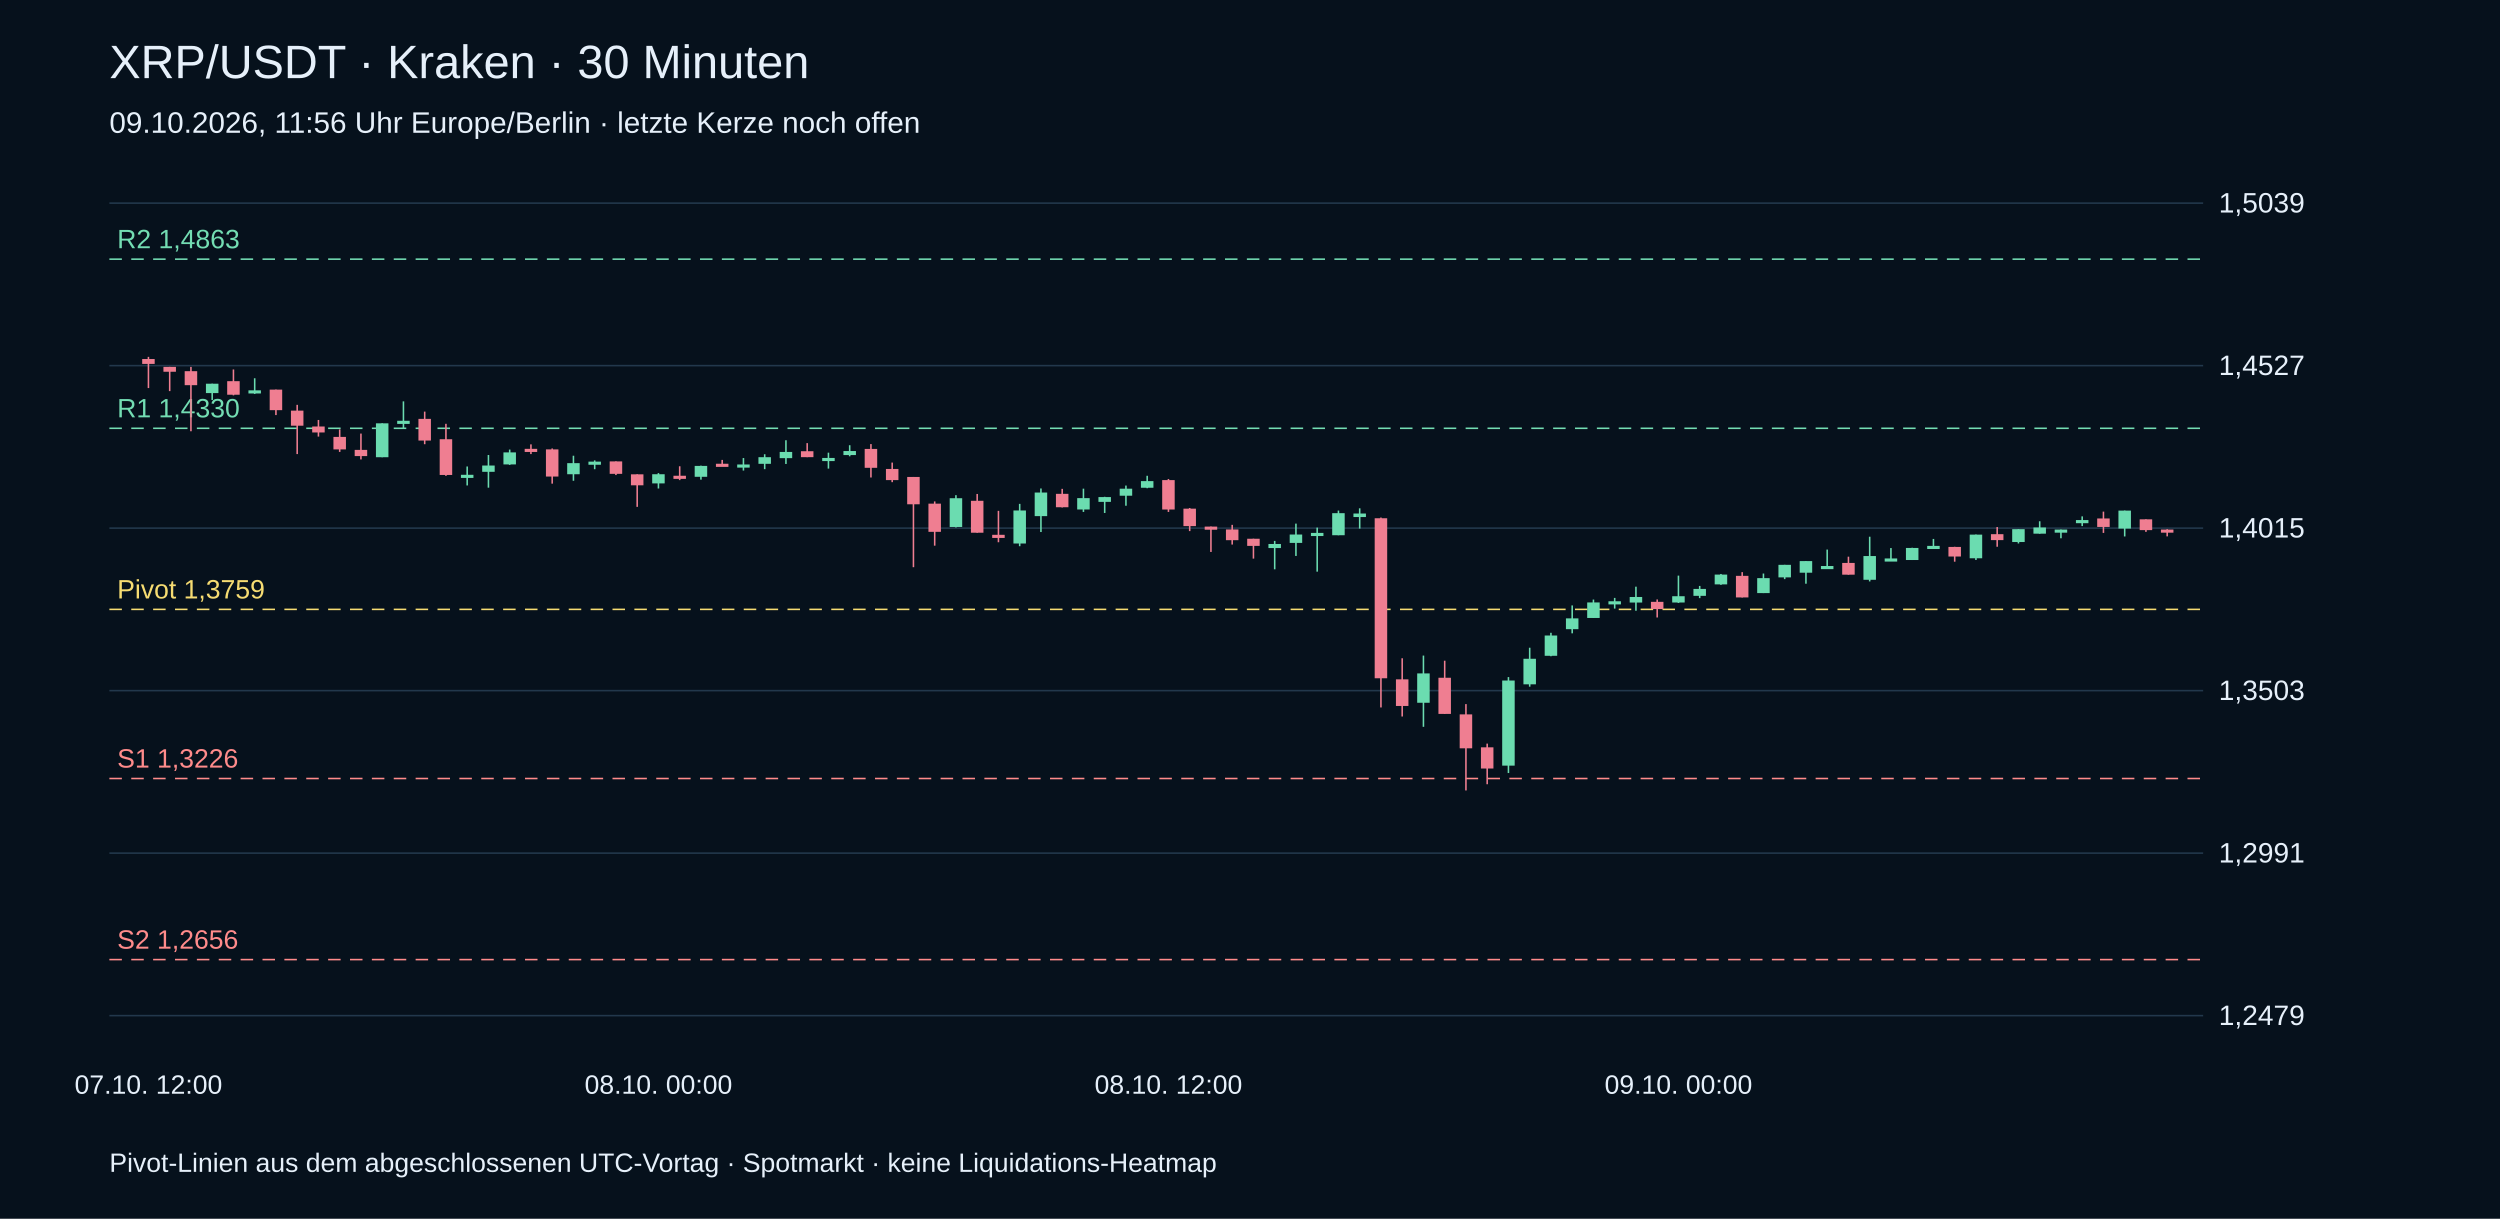
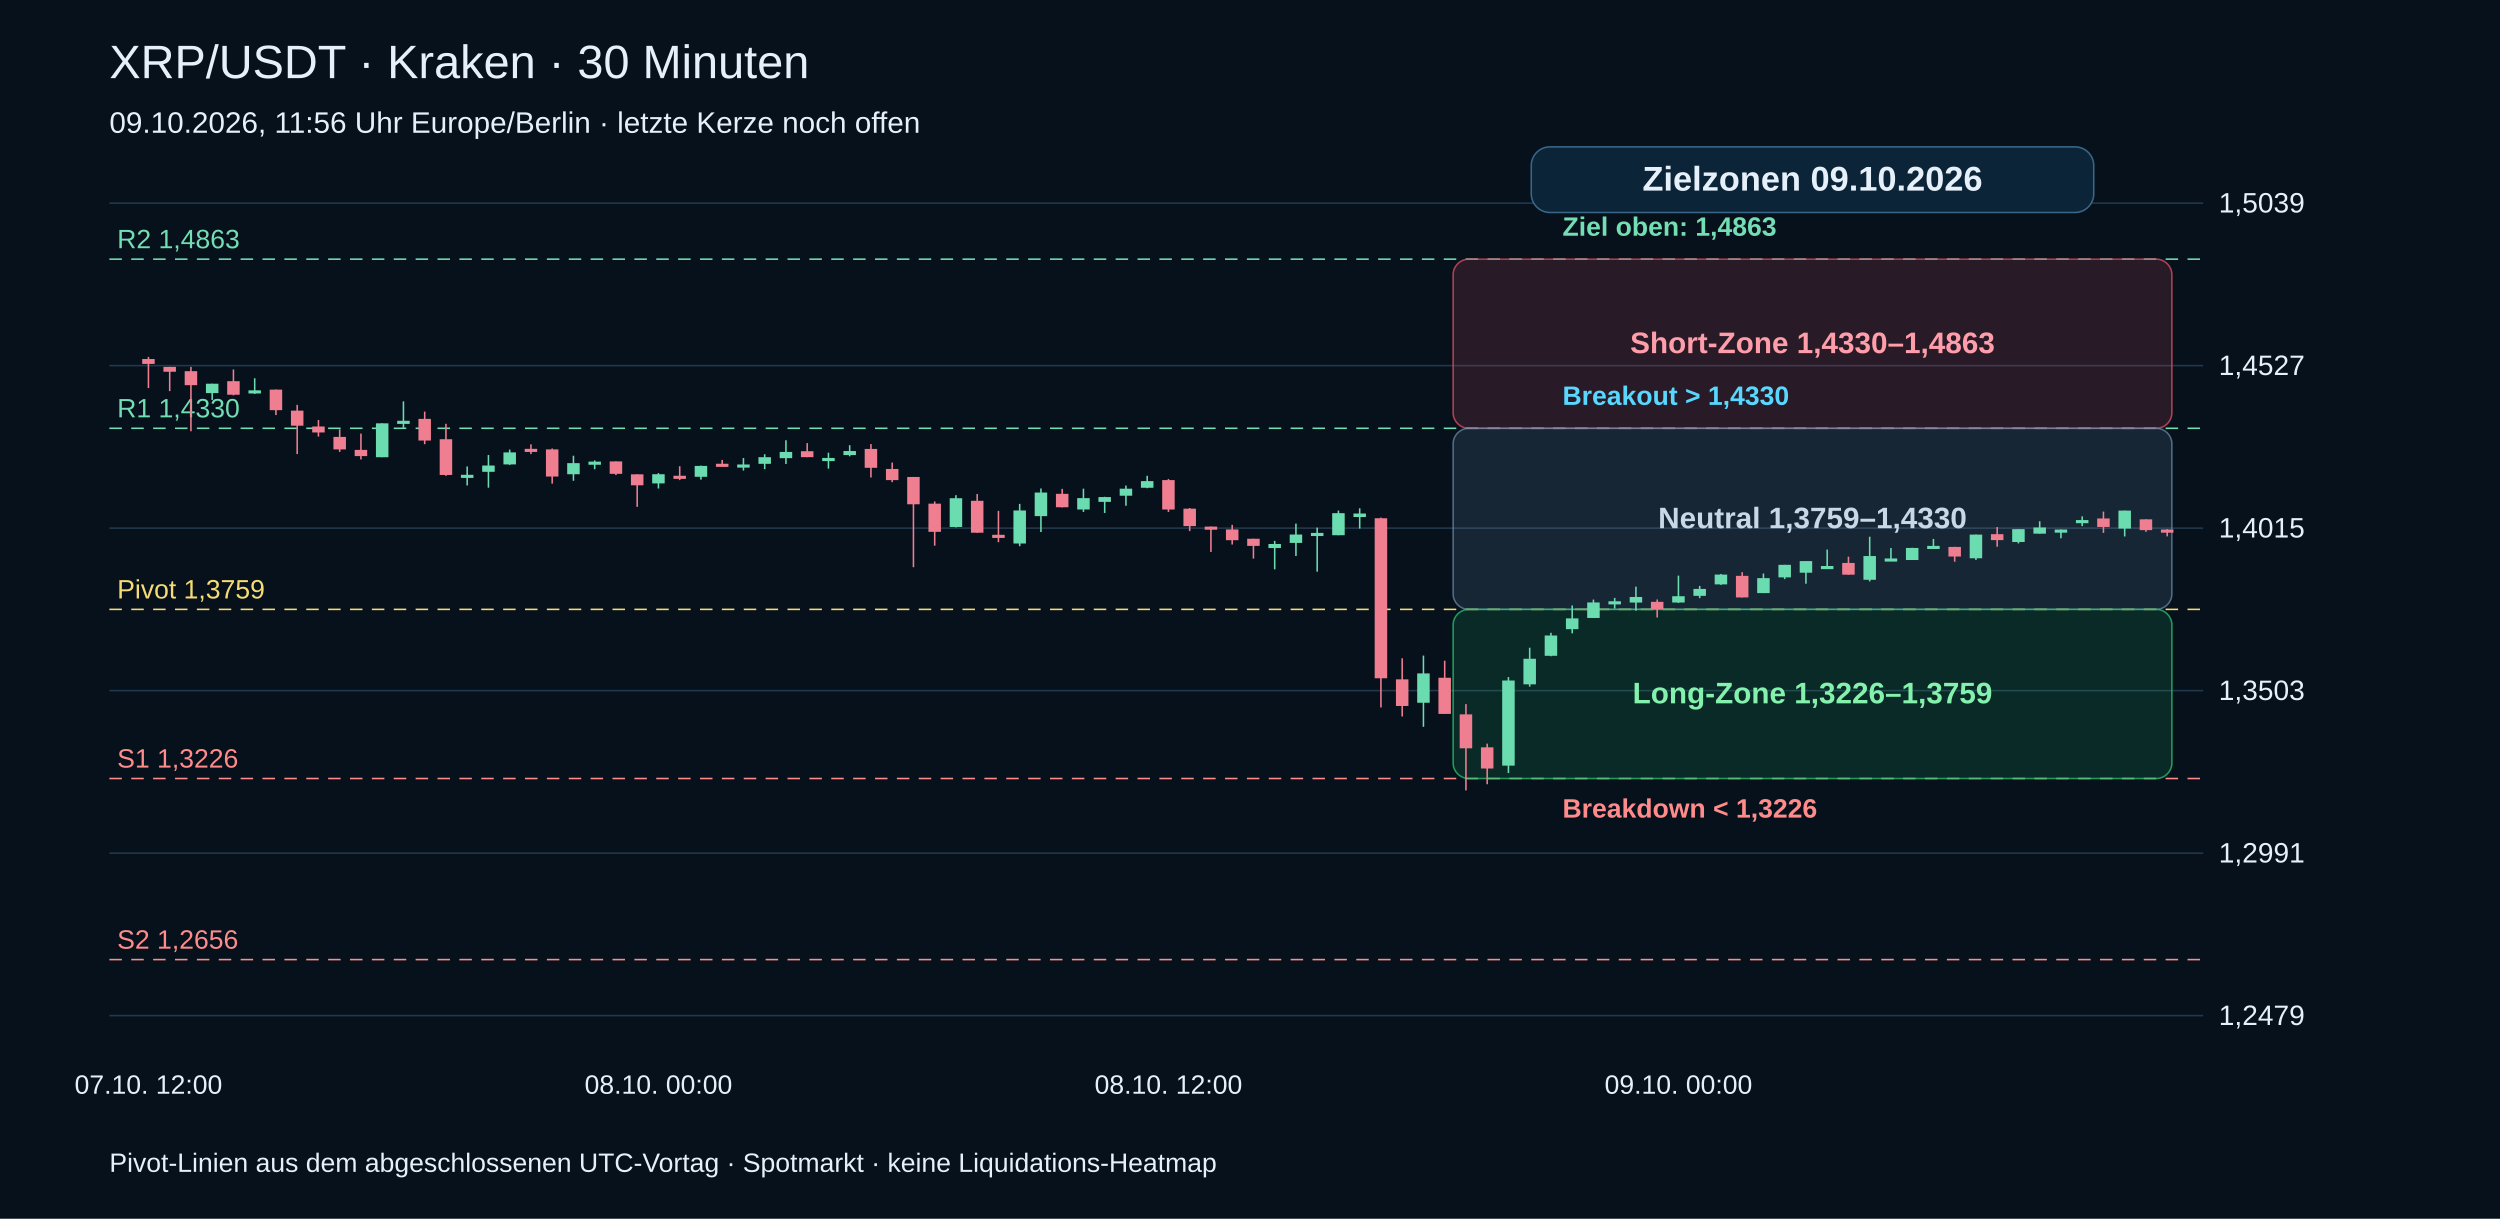
<svg xmlns="http://www.w3.org/2000/svg" viewBox="0 0 1600 780" role="img" aria-label="XRP 30-Minuten-Kerzen von Kraken">
  <rect width="1600" height="780" fill="#06111c" />
  <g font-family="Arial" fill="#e6f0fa">
    <text x="70" y="50" font-size="30">XRP/USDT · Kraken · 30 Minuten</text>
    <text x="70" y="85" font-size="19">09.10.2026, 11:56 Uhr Europe/Berlin · letzte Kerze noch offen</text>
    <path d="M70 650.0 H1410" stroke="#22384c" />
    <text x="1420" y="656.0" font-size="18">1,2479</text>
    <path d="M70 546 H1410" stroke="#22384c" />
    <text x="1420" y="552" font-size="18">1,2991</text>
    <path d="M70 442 H1410" stroke="#22384c" />
    <text x="1420" y="448" font-size="18">1,3503</text>
    <path d="M70 338 H1410" stroke="#22384c" />
    <text x="1420" y="344" font-size="18">1,4015</text>
    <path d="M70 234 H1410" stroke="#22384c" />
    <text x="1420" y="240" font-size="18">1,4527</text>
    <path d="M70 130.0 H1410" stroke="#22384c" />
    <text x="1420" y="136.0" font-size="18">1,5039</text>
    <path d="M70 614.138 H1410" stroke="#ff8b8b" stroke-dasharray="8 6" />
    <text x="75" y="607.138" fill="#ff8b8b" font-size="17">S2 1,2656</text>
    <path d="M70 498.247 H1410" stroke="#ff8b8b" stroke-dasharray="8 6" />
    <text x="75" y="491.247" fill="#ff8b8b" font-size="17">S1 1,3226</text>
    <path d="M70 390.0 H1410" stroke="#f6dc72" stroke-dasharray="8 6" />
    <text x="75" y="383.0" fill="#f6dc72" font-size="17">Pivot 1,3759</text>
    <path d="M70 274.109 H1410" stroke="#73ddb3" stroke-dasharray="8 6" />
    <text x="75" y="267.109" fill="#73ddb3" font-size="17">R1 1,4330</text>
    <path d="M70 165.862 H1410" stroke="#73ddb3" stroke-dasharray="8 6" />
    <text x="75" y="158.862" fill="#73ddb3" font-size="17">R2 1,4863</text>
+     <g>
+       <rect x="930" y="165.862" width="460" height="108.247" rx="10" fill="#e44f61" fill-opacity="0.16" stroke="#e44f61" stroke-opacity="0.75" />
+       <rect x="930" y="274.109" width="460" height="115.891" rx="10" fill="#6f8fae" fill-opacity="0.17" stroke="#6f8fae" stroke-opacity="0.7" />
+       <rect x="930" y="390" width="460" height="108.247" rx="10" fill="#28c76f" fill-opacity="0.14" stroke="#28c76f" stroke-opacity="0.75" />
+     </g>
    <path d="M95.0 228.395 V248.361" stroke="#ef7e91" />
    <rect x="91.0" y="229.776" width="8" height="3.128" fill="#ef7e91" />
    <text x="95.0" y="700" text-anchor="middle" font-size="17">07.10. 12:00</text>
    <path d="M108.6 234.793 V250.311" stroke="#ef7e91" />
    <rect x="104.6" y="234.793" width="8" height="3.128" fill="#ef7e91" />
    <path d="M122.2 234.813 V276.005" stroke="#ef7e91" />
    <rect x="118.2" y="237.555" width="8" height="8.957" fill="#ef7e91" />
    <path d="M135.8 245.578 V255.978" stroke="#6bdcb0" />
    <rect x="131.8" y="245.578" width="8" height="5.992" fill="#6bdcb0" />
    <path d="M149.4 236.458 V253.032" stroke="#ef7e91" />
    <rect x="145.4" y="243.953" width="8" height="8.673" fill="#ef7e91" />
    <path d="M163.0 242.085 V252.118" stroke="#6bdcb0" />
    <rect x="159.0" y="249.823" width="8" height="2" fill="#6bdcb0" />
    <path d="M176.6 249.356 V265.646" stroke="#ef7e91" />
    <rect x="172.6" y="249.356" width="8" height="13.142" fill="#ef7e91" />
    <path d="M190.2 259.106 V290.609" stroke="#ef7e91" />
    <rect x="186.2" y="262.802" width="8" height="9.648" fill="#ef7e91" />
    <path d="M203.8 268.774 V279.417" stroke="#ef7e91" />
    <rect x="199.8" y="272.958" width="8" height="3.819" fill="#ef7e91" />
    <path d="M217.4 274.806 V289.228" stroke="#ef7e91" />
    <rect x="213.4" y="279.62" width="8" height="8.003" fill="#ef7e91" />
    <path d="M231.0 277.488 V294.041" stroke="#ef7e91" />
    <rect x="227.0" y="287.928" width="8" height="3.961" fill="#ef7e91" />
    <path d="M244.6 270.927 V292.62" stroke="#6bdcb0" />
    <rect x="240.6" y="270.927" width="8" height="21.693" fill="#6bdcb0" />
    <path d="M258.2 256.871 V274.177" stroke="#6bdcb0" />
    <rect x="254.2" y="269.302" width="8" height="2" fill="#6bdcb0" />
    <path d="M271.8 263.432 V284.292" stroke="#ef7e91" />
    <rect x="267.8" y="268.083" width="8" height="13.873" fill="#ef7e91" />
    <path d="M285.4 271.232 V304.543" stroke="#ef7e91" />
    <rect x="281.4" y="281.103" width="8" height="22.871" fill="#ef7e91" />
    <path d="M299.0 298.551 V310.697" stroke="#6bdcb0" />
    <rect x="295.0" y="303.872" width="8" height="2" fill="#6bdcb0" />
    <path d="M312.6 291.198 V312.119" stroke="#6bdcb0" />
    <rect x="308.6" y="297.941" width="8" height="4.022" fill="#6bdcb0" />
    <path d="M326.2 287.725 V297.535" stroke="#6bdcb0" />
    <rect x="322.2" y="289.532" width="8" height="7.698" fill="#6bdcb0" />
    <path d="M339.8 284.393 V290.609" stroke="#ef7e91" />
    <rect x="335.8" y="287.257" width="8" height="2" fill="#ef7e91" />
    <path d="M353.4 287.014 V309.539" stroke="#ef7e91" />
    <rect x="349.4" y="287.603" width="8" height="17.387" fill="#ef7e91" />
    <path d="M367.0 291.665 V307.691" stroke="#6bdcb0" />
    <rect x="363.0" y="296.418" width="8" height="7.089" fill="#6bdcb0" />
    <path d="M380.6 294.651 V300.297" stroke="#6bdcb0" />
    <rect x="376.6" y="295.443" width="8" height="2" fill="#6bdcb0" />
    <path d="M394.2 295.301 V304.035" stroke="#ef7e91" />
    <rect x="390.2" y="295.301" width="8" height="7.962" fill="#ef7e91" />
    <path d="M407.8 303.568 V324.387" stroke="#ef7e91" />
    <rect x="403.8" y="303.568" width="8" height="7.028" fill="#ef7e91" />
    <path d="M421.4 302.775 V312.647" stroke="#6bdcb0" />
    <rect x="417.4" y="303.507" width="8" height="5.87" fill="#6bdcb0" />
    <text x="421.4" y="700" text-anchor="middle" font-size="17">08.10. 00:00</text>
    <path d="M435.0 298.408 V307.264" stroke="#ef7e91" />
    <rect x="431.0" y="304.482" width="8" height="2" fill="#ef7e91" />
    <path d="M448.6 298.023 V306.98" stroke="#6bdcb0" />
    <rect x="444.6" y="298.185" width="8" height="6.967" fill="#6bdcb0" />
    <path d="M462.2 294.346 V298.287" stroke="#ef7e91" />
    <rect x="458.2" y="296.804" width="8" height="2" fill="#ef7e91" />
    <path d="M475.8 293.148 V301.151" stroke="#6bdcb0" />
    <rect x="471.8" y="297.271" width="8" height="2" fill="#6bdcb0" />
    <path d="M489.4 290.71 V300.257" stroke="#6bdcb0" />
    <rect x="485.4" y="292.599" width="8" height="4.245" fill="#6bdcb0" />
    <path d="M503.0 281.753 V296.946" stroke="#6bdcb0" />
    <rect x="499.0" y="289.248" width="8" height="3.961" fill="#6bdcb0" />
    <path d="M516.6 283.601 V292.579" stroke="#ef7e91" />
    <rect x="512.6" y="288.781" width="8" height="3.798" fill="#ef7e91" />
    <path d="M530.2 289.715 V299.912" stroke="#6bdcb0" />
    <rect x="526.2" y="293.087" width="8" height="2" fill="#6bdcb0" />
    <path d="M543.8 284.942 V292.031" stroke="#6bdcb0" />
    <rect x="539.8" y="288.659" width="8" height="2.58" fill="#6bdcb0" />
    <path d="M557.4 284.211 V305.599" stroke="#ef7e91" />
    <rect x="553.4" y="287.318" width="8" height="12.085" fill="#ef7e91" />
    <path d="M571.0 296.052 V308.585" stroke="#ef7e91" />
    <rect x="567.0" y="300.135" width="8" height="7.129" fill="#ef7e91" />
    <path d="M584.6 305.253 V362.999" stroke="#ef7e91" />
    <rect x="580.6" y="305.253" width="8" height="17.488" fill="#ef7e91" />
    <path d="M598.2 320.914 V349.228" stroke="#ef7e91" />
    <rect x="594.2" y="322.335" width="8" height="18.037" fill="#ef7e91" />
    <path d="M611.8 316.912 V337.569" stroke="#6bdcb0" />
    <rect x="607.8" y="318.862" width="8" height="18.402" fill="#6bdcb0" />
    <path d="M625.4 316.14 V340.941" stroke="#ef7e91" />
    <rect x="621.4" y="320.507" width="8" height="20.433" fill="#ef7e91" />
    <path d="M639.0 326.946 V347.034" stroke="#ef7e91" />
    <rect x="635.0" y="342.281" width="8" height="2" fill="#ef7e91" />
    <path d="M652.6 322.478 V349.573" stroke="#6bdcb0" />
    <rect x="648.6" y="326.702" width="8" height="21.144" fill="#6bdcb0" />
    <path d="M666.2 312.627 V340.494" stroke="#6bdcb0" />
    <rect x="662.2" y="315.226" width="8" height="15.091" fill="#6bdcb0" />
    <path d="M679.8 312.87 V324.753" stroke="#ef7e91" />
    <rect x="675.8" y="316.059" width="8" height="8.571" fill="#ef7e91" />
    <path d="M693.4 312.748 V327.637" stroke="#6bdcb0" />
    <rect x="689.4" y="318.801" width="8" height="7.272" fill="#6bdcb0" />
    <path d="M707.0 317.948 V328.307" stroke="#6bdcb0" />
    <rect x="703.0" y="318.131" width="8" height="3.067" fill="#6bdcb0" />
    <path d="M720.6 310.758 V323.676" stroke="#6bdcb0" />
    <rect x="716.6" y="312.769" width="8" height="4.489" fill="#6bdcb0" />
    <path d="M734.2 304.502 V312.464" stroke="#6bdcb0" />
    <rect x="730.2" y="307.914" width="8" height="4.245" fill="#6bdcb0" />
    <path d="M747.8 306.553 V327.637" stroke="#ef7e91" />
    <rect x="743.8" y="307.264" width="8" height="18.829" fill="#ef7e91" />
    <text x="747.8" y="700" text-anchor="middle" font-size="17">08.10. 12:00</text>
    <path d="M761.4 325.118 V339.905" stroke="#ef7e91" />
    <rect x="757.4" y="325.545" width="8" height="11.171" fill="#ef7e91" />
    <path d="M775.0 337.021 V353.25" stroke="#ef7e91" />
    <rect x="771.0" y="337.021" width="8" height="2" fill="#ef7e91" />
    <path d="M788.6 335.904 V348.517" stroke="#ef7e91" />
    <rect x="784.6" y="338.849" width="8" height="6.865" fill="#ef7e91" />
    <path d="M802.2 344.8 V357.515" stroke="#ef7e91" />
    <rect x="798.2" y="344.8" width="8" height="4.57" fill="#ef7e91" />
    <path d="M815.8 346.181 V364.36" stroke="#6bdcb0" />
    <rect x="811.8" y="348.151" width="8" height="2.6" fill="#6bdcb0" />
    <path d="M829.4 335.111 V355.809" stroke="#6bdcb0" />
    <rect x="825.4" y="342.099" width="8" height="5.362" fill="#6bdcb0" />
    <path d="M843.0 337.671 V365.863" stroke="#6bdcb0" />
    <rect x="839.0" y="341.063" width="8" height="2" fill="#6bdcb0" />
    <path d="M856.6 326.763 V342.545" stroke="#6bdcb0" />
    <rect x="852.6" y="328.429" width="8" height="14.117" fill="#6bdcb0" />
    <path d="M870.2 325.321 V338.3" stroke="#6bdcb0" />
    <rect x="866.2" y="328.652" width="8" height="2.255" fill="#6bdcb0" />
    <path d="M883.8 331.232 V452.776" stroke="#ef7e91" />
    <rect x="879.8" y="331.679" width="8" height="102.411" fill="#ef7e91" />
    <path d="M897.4 421.293 V458.565" stroke="#ef7e91" />
    <rect x="893.4" y="434.78" width="8" height="17.041" fill="#ef7e91" />
    <path d="M911.0 419.567 V465.166" stroke="#6bdcb0" />
    <rect x="907.0" y="430.982" width="8" height="18.788" fill="#6bdcb0" />
    <path d="M924.6 422.857 V456.899" stroke="#ef7e91" />
    <rect x="920.6" y="433.765" width="8" height="23.135" fill="#ef7e91" />
    <path d="M938.2 450.623 V505.891" stroke="#ef7e91" />
    <rect x="934.2" y="457.204" width="8" height="21.713" fill="#ef7e91" />
    <path d="M951.8 475.911 V501.91" stroke="#ef7e91" />
    <rect x="947.8" y="478.288" width="8" height="13.568" fill="#ef7e91" />
    <path d="M965.4 433.338 V494.74" stroke="#6bdcb0" />
    <rect x="961.4" y="435.532" width="8" height="54.476" fill="#6bdcb0" />
    <path d="M979.0 414.55 V439.472" stroke="#6bdcb0" />
    <rect x="975.0" y="421.618" width="8" height="16.351" fill="#6bdcb0" />
    <path d="M992.6 404.983 V419.993" stroke="#6bdcb0" />
    <rect x="988.6" y="406.73" width="8" height="12.979" fill="#6bdcb0" />
    <path d="M1006.2 387.475 V405.328" stroke="#6bdcb0" />
    <rect x="1002.2" y="395.762" width="8" height="6.906" fill="#6bdcb0" />
    <path d="M1019.8 383.717 V395.498" stroke="#6bdcb0" />
    <rect x="1015.8" y="385.565" width="8" height="9.932" fill="#6bdcb0" />
    <path d="M1033.4 382.661 V389.506" stroke="#6bdcb0" />
    <rect x="1029.4" y="384.814" width="8" height="2" fill="#6bdcb0" />
    <path d="M1047.0 375.47 V390.867" stroke="#6bdcb0" />
    <rect x="1043.0" y="382.072" width="8" height="3.555" fill="#6bdcb0" />
    <path d="M1060.6 383.656 V395.193" stroke="#ef7e91" />
    <rect x="1056.6" y="385.179" width="8" height="4.631" fill="#ef7e91" />
    <path d="M1074.2 368.402 V385.89" stroke="#6bdcb0" />
    <rect x="1070.2" y="381.584" width="8" height="4.022" fill="#6bdcb0" />
    <text x="1074.2" y="700" text-anchor="middle" font-size="17">09.10. 00:00</text>
    <path d="M1087.8 375.003 V382.803" stroke="#6bdcb0" />
    <rect x="1083.8" y="376.913" width="8" height="4.428" fill="#6bdcb0" />
    <path d="M1101.4 367.346 V374.292" stroke="#6bdcb0" />
    <rect x="1097.4" y="367.732" width="8" height="6.276" fill="#6bdcb0" />
    <path d="M1115.0 366.168 V382.356" stroke="#ef7e91" />
    <rect x="1111.0" y="368.544" width="8" height="13.812" fill="#ef7e91" />
    <path d="M1128.6 367.061 V379.573" stroke="#6bdcb0" />
    <rect x="1124.6" y="370.007" width="8" height="9.567" fill="#6bdcb0" />
    <path d="M1142.2 361.496 V370.636" stroke="#6bdcb0" />
    <rect x="1138.2" y="361.496" width="8" height="8.023" fill="#6bdcb0" />
    <path d="M1155.8 359.099 V373.581" stroke="#6bdcb0" />
    <rect x="1151.8" y="359.099" width="8" height="7.434" fill="#6bdcb0" />
    <path d="M1169.4 351.726 V364.015" stroke="#6bdcb0" />
    <rect x="1165.4" y="362.248" width="8" height="2" fill="#6bdcb0" />
    <path d="M1183.0 356.276 V367.793" stroke="#ef7e91" />
    <rect x="1179.0" y="360.277" width="8" height="7.515" fill="#ef7e91" />
    <path d="M1196.6 343.5 V372.119" stroke="#6bdcb0" />
    <rect x="1192.6" y="355.87" width="8" height="15.193" fill="#6bdcb0" />
    <path d="M1210.2 350.751 V358.632" stroke="#6bdcb0" />
    <rect x="1206.2" y="357.414" width="8" height="2" fill="#6bdcb0" />
    <path d="M1223.8 350.569 V358.409" stroke="#6bdcb0" />
    <rect x="1219.8" y="350.69" width="8" height="7.718" fill="#6bdcb0" />
    <path d="M1237.4 344.922 V349.736" stroke="#6bdcb0" />
    <rect x="1233.4" y="349.37" width="8" height="2" fill="#6bdcb0" />
    <path d="M1251.0 349.939 V359.485" stroke="#ef7e91" />
    <rect x="1247.0" y="350.04" width="8" height="6.134" fill="#ef7e91" />
    <path d="M1264.6 342.139 V358.388" stroke="#6bdcb0" />
    <rect x="1260.6" y="342.16" width="8" height="15.132" fill="#6bdcb0" />
    <path d="M1278.2 337.305 V349.919" stroke="#ef7e91" />
    <rect x="1274.2" y="341.875" width="8" height="3.798" fill="#ef7e91" />
    <path d="M1291.8 338.666 V347.826" stroke="#6bdcb0" />
    <rect x="1287.8" y="338.666" width="8" height="8.226" fill="#6bdcb0" />
    <path d="M1305.4 333.608 V341.55" stroke="#6bdcb0" />
    <rect x="1301.4" y="337.589" width="8" height="3.961" fill="#6bdcb0" />
    <path d="M1319.0 338.91 V344.495" stroke="#6bdcb0" />
    <rect x="1315.0" y="338.91" width="8" height="2" fill="#6bdcb0" />
    <path d="M1332.6 330.48 V336.696" stroke="#6bdcb0" />
    <rect x="1328.6" y="332.837" width="8" height="2" fill="#6bdcb0" />
    <path d="M1346.2 327.434 V341.063" stroke="#ef7e91" />
    <rect x="1342.2" y="331.821" width="8" height="5.423" fill="#ef7e91" />
    <path d="M1359.8 326.784 V343.338" stroke="#6bdcb0" />
    <rect x="1355.8" y="326.784" width="8" height="11.496" fill="#6bdcb0" />
    <path d="M1373.4 332.369 V340.392" stroke="#ef7e91" />
    <rect x="1369.4" y="332.369" width="8" height="6.906" fill="#ef7e91" />
    <path d="M1387.0 338.686 V343.277" stroke="#ef7e91" />
    <rect x="1383.0" y="338.91" width="8" height="2" fill="#ef7e91" />
+     <g font-family="Arial" font-weight="700">
+       <rect x="980" y="94" width="360" height="42" rx="12" fill="#0b2437" stroke="#3a6687" />
+       <text x="1160" y="122" text-anchor="middle" font-size="22" fill="#e6f0fa">Zielzonen 09.10.2026</text>
+       <text x="1160" y="225.986" text-anchor="middle" font-size="19" fill="#ff9eaa">Short-Zone 1,4330–1,4863</text>
+       <text x="1160" y="338.055" text-anchor="middle" font-size="19" fill="#c8d8e7">Neutral 1,3759–1,4330</text>
+       <text x="1160" y="450.124" text-anchor="middle" font-size="19" fill="#84f2ad">Long-Zone 1,3226–1,3759</text>
+       <text x="1000" y="259.109" font-size="17" fill="#58d7ff">Breakout &gt; 1,4330</text>
+       <text x="1000" y="523.247" font-size="17" fill="#ff8b8b">Breakdown &lt; 1,3226</text>
+       <text x="1000" y="150.862" font-size="17" fill="#73ddb3">Ziel oben: 1,4863</text>
+     </g>
    <text x="70" y="750" font-size="17">Pivot-Linien aus dem abgeschlossenen UTC-Vortag · Spotmarkt · keine Liquidations-Heatmap</text>
  </g>
</svg>
